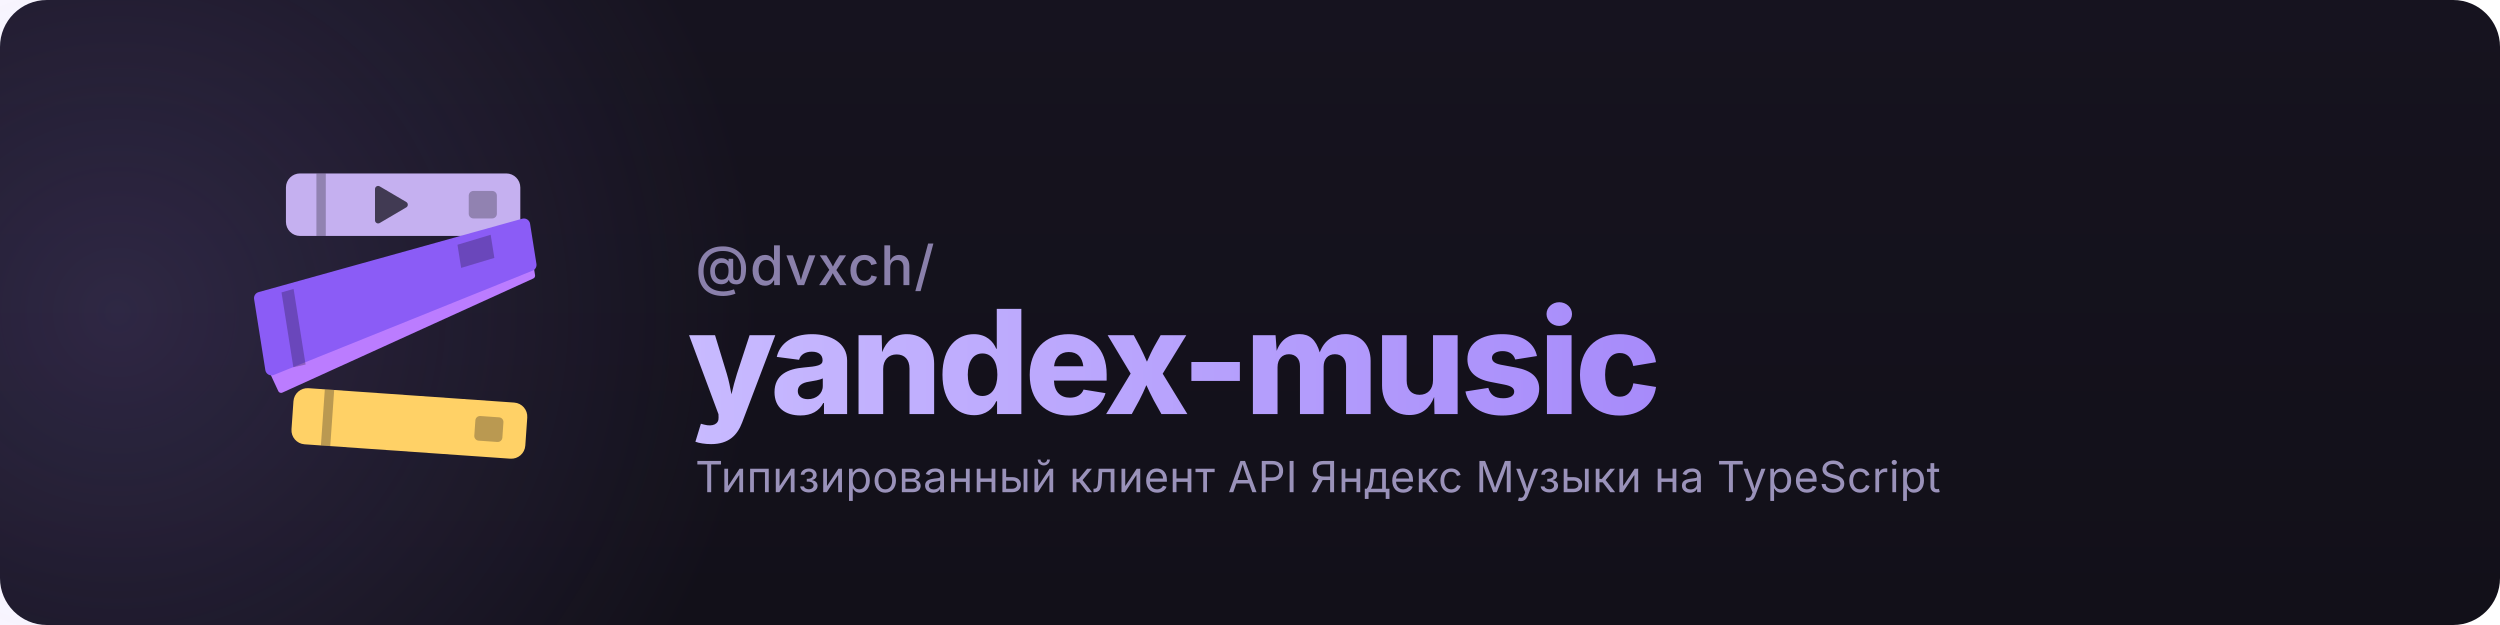
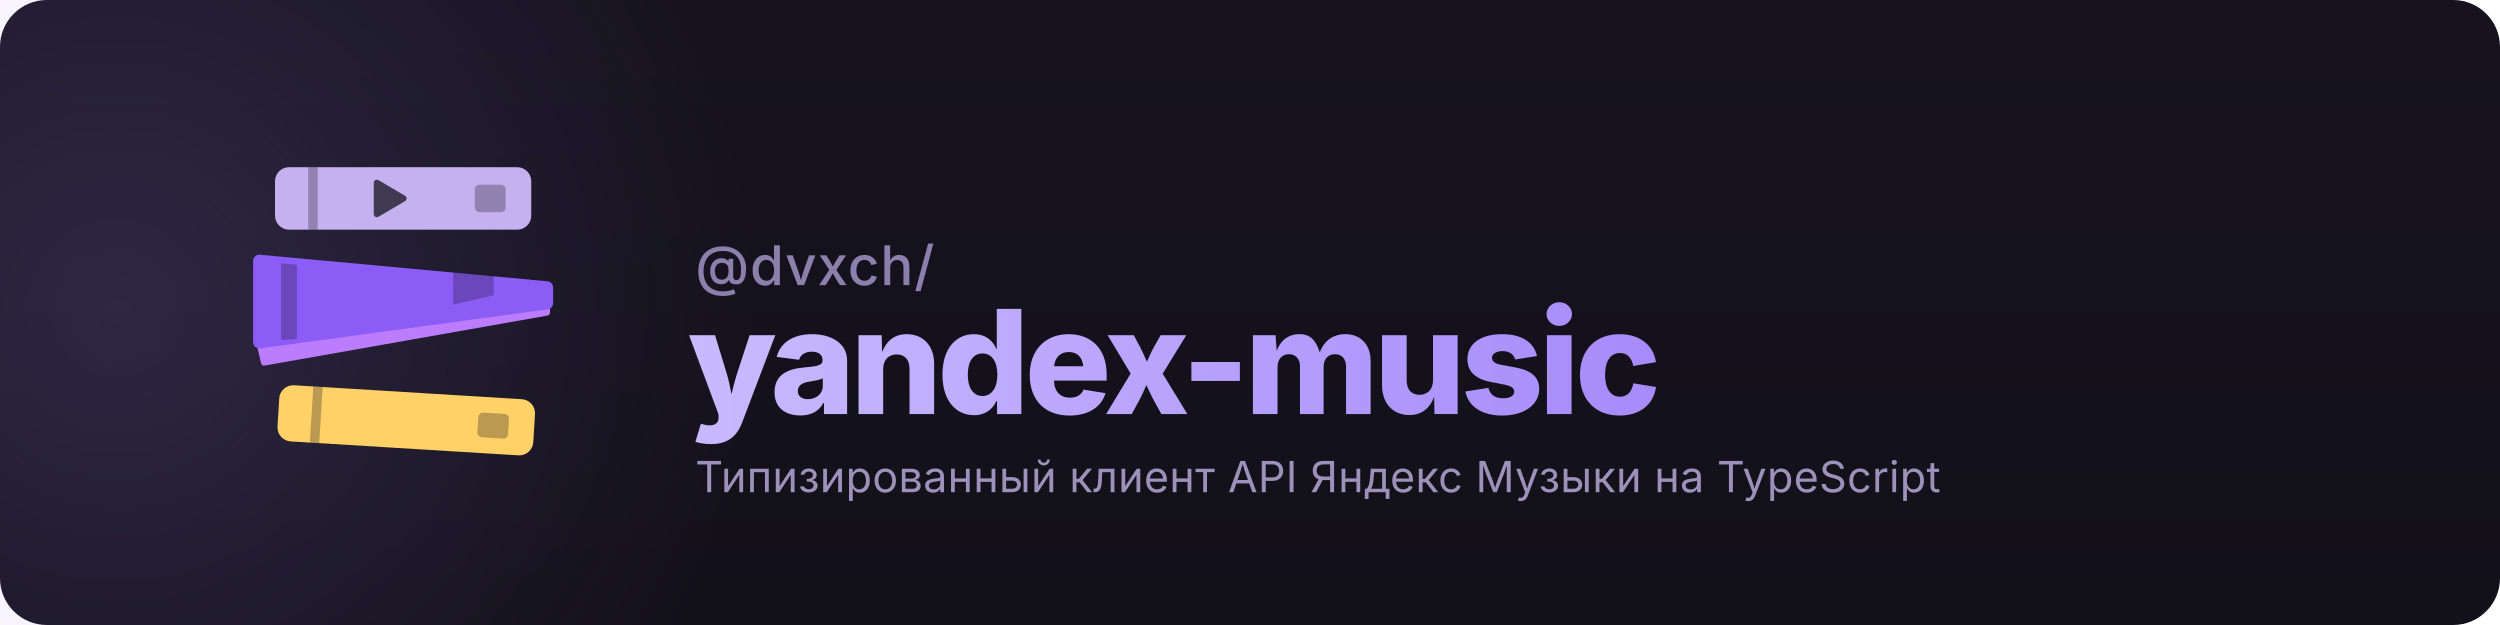
<svg xmlns="http://www.w3.org/2000/svg" viewBox="0 0 1280 320" width="1280" height="320" font-family="Inter, -apple-system, BlinkMacSystemFont, 'Segoe UI', Roboto, Helvetica, Arial, sans-serif">
  <defs>
    <linearGradient id="bg" x1="0" y1="0" x2="0" y2="1">
      <stop offset="0" stop-color="#16131f" />
      <stop offset="1" stop-color="#121019" />
    </linearGradient>
    <radialGradient id="glow" cx="0.2" cy="0.5" r="0.55">
      <stop offset="0" stop-color="#a78bfa" stop-opacity="0.18" />
      <stop offset="1" stop-color="#a78bfa" stop-opacity="0" />
    </radialGradient>
    <linearGradient id="wm" x1="0" y1="0" x2="1" y2="0">
      <stop offset="0" stop-color="#c8baff" />
      <stop offset="1" stop-color="#a78bfa" />
    </linearGradient>
  </defs>
  <rect width="1280" height="320" rx="24" fill="url(#bg)" />
  <circle cx="240" cy="160" r="300" fill="url(#glow)" />
  <g transform="translate(104 52) scale(0.80)">
-     <g transform="rotate(0 128 66)">
-       <rect x="53.0" y="46.0" width="150" height="40" rx="9" fill="#C5B0F0" />
-       <rect x="72.5" y="46.0" width="6" height="40" fill="#16131f" opacity=".30" />
-       <rect x="170.0" y="57.2" width="18.0" height="17.6" rx="3" fill="#16131f" opacity=".30" />
-       <polygon points="112.0,56.0 112.0,76.0 129.0,66.0" fill="#16131f" opacity=".75" stroke="#16131f" stroke-width="4" stroke-linejoin="round" />
+     <g transform="rotate(0 128 62)">
+       <rect x="46.0" y="42.0" width="164" height="40" rx="9" fill="#C5B0F0" />
+       <rect x="67.3" y="42.0" width="6" height="40" fill="#16131f" opacity=".30" />
+       <rect x="173.9" y="53.2" width="19.7" height="17.6" rx="3" fill="#16131f" opacity=".30" />
+       <polygon points="111.2,52.0 111.2,72.0 128.2,62.0" fill="#16131f" opacity=".75" stroke="#16131f" stroke-width="4" stroke-linejoin="round" />
    </g>
-     <g transform="rotate(-9 125 128)">
-       <polygon points="38,158 212,118 212,125 42,172" fill="#bb7cff" stroke="#bb7cff" stroke-width="4" stroke-linejoin="round" />
-       <polygon points="38,112 212,92 212,118 38,158" fill="#8b5cf6" stroke="#8b5cf6" stroke-width="8" stroke-linejoin="round" />
-       <polygon points="52,110.5 60,109.5 60,158.5 52,159" fill="#16131f" opacity=".28" />
-       <polygon points="168,98 190,95 190,110 168,113" fill="#16131f" opacity=".28" />
-     </g>
-     <g transform="rotate(4 132 206)">
-       <rect x="57.0" y="188.0" width="150" height="36" rx="9" fill="#FFD166" />
-       <rect x="76.5" y="188.0" width="6" height="36" fill="#16131f" opacity=".30" />
-       <rect x="174.0" y="198.1" width="18.0" height="15.8" rx="3" fill="#16131f" opacity=".30" />
+     <polygon points="36,154 220,129 220,135 39,167" fill="#bb7cff" stroke="#bb7cff" stroke-width="4" stroke-linejoin="round" />
+     <polygon points="36,102 220,119 220,129 36,154" fill="#8b5cf6" stroke="#8b5cf6" stroke-width="8" stroke-linejoin="round" />
+     <polygon points="50,103.5 60,104.4 60,152 50,152.6" fill="#16131f" opacity=".28" />
+     <polygon points="160,108.5 186,111 186,124 160,130" fill="#16131f" opacity=".28" />
+     <g transform="rotate(3.5 130 204)">
+       <rect x="48.0" y="186.0" width="164" height="36" rx="9" fill="#FFD166" />
+       <rect x="69.3" y="186.0" width="6" height="36" fill="#16131f" opacity=".30" />
+       <rect x="175.9" y="196.1" width="19.7" height="15.8" rx="3" fill="#16131f" opacity=".30" />
    </g>
  </g>
  <text x="356" y="146" font-size="28" font-weight="500" fill="#8a80ab" letter-spacing="0.5">@dvxch/</text>
  <text x="352" y="212" font-size="74" font-weight="800" fill="url(#wm)" letter-spacing="-2.5">yandex-music</text>
  <text x="356" y="252" font-size="22" font-weight="400" fill="#9a92ba" letter-spacing="0.2">Типизированный клиент API Яндекс Музыки на TypeScript</text>
</svg>
